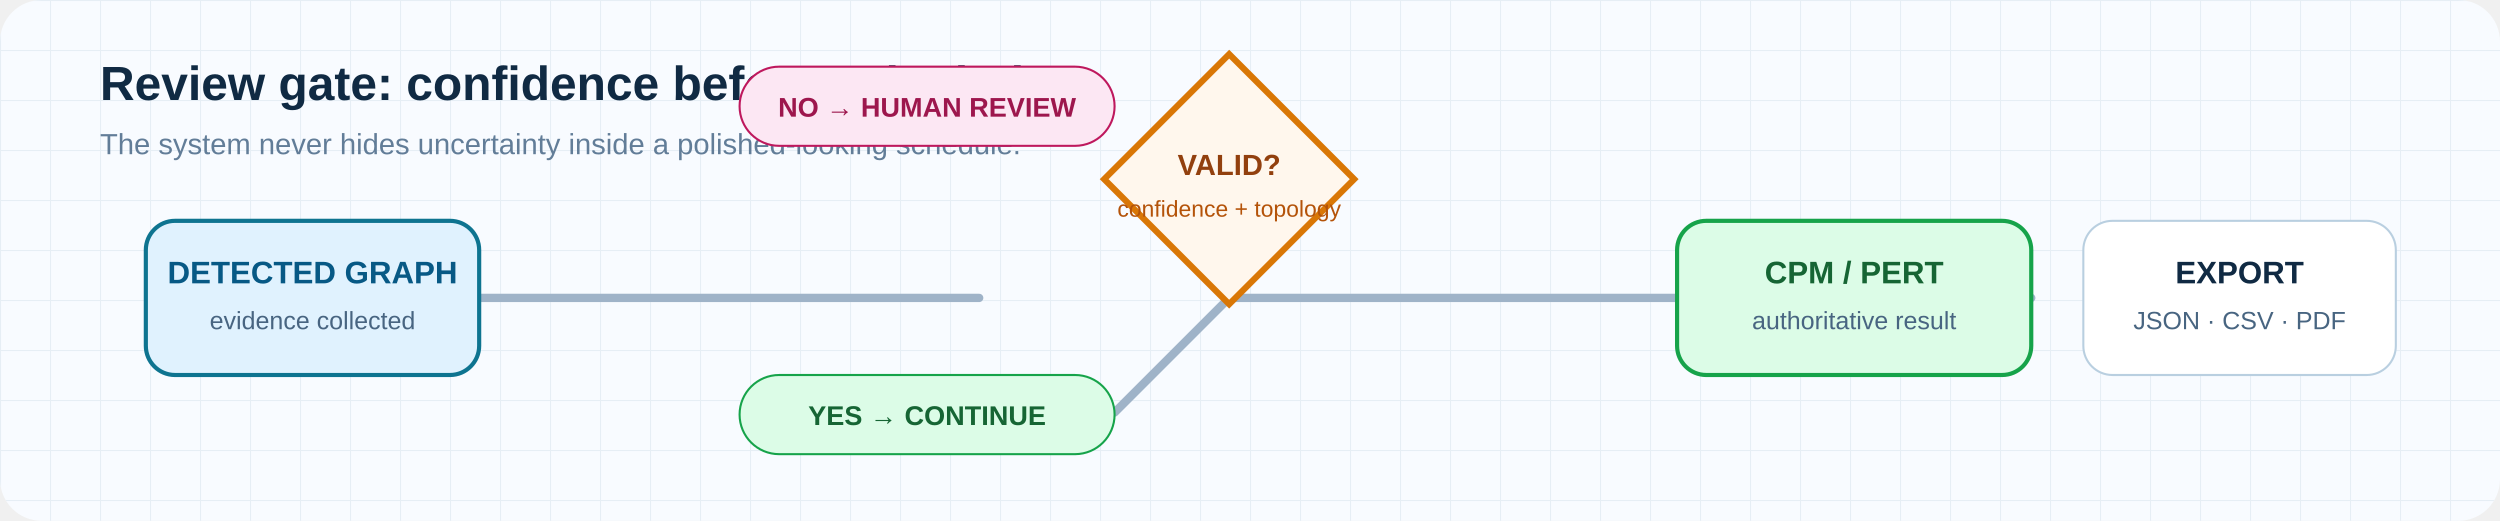
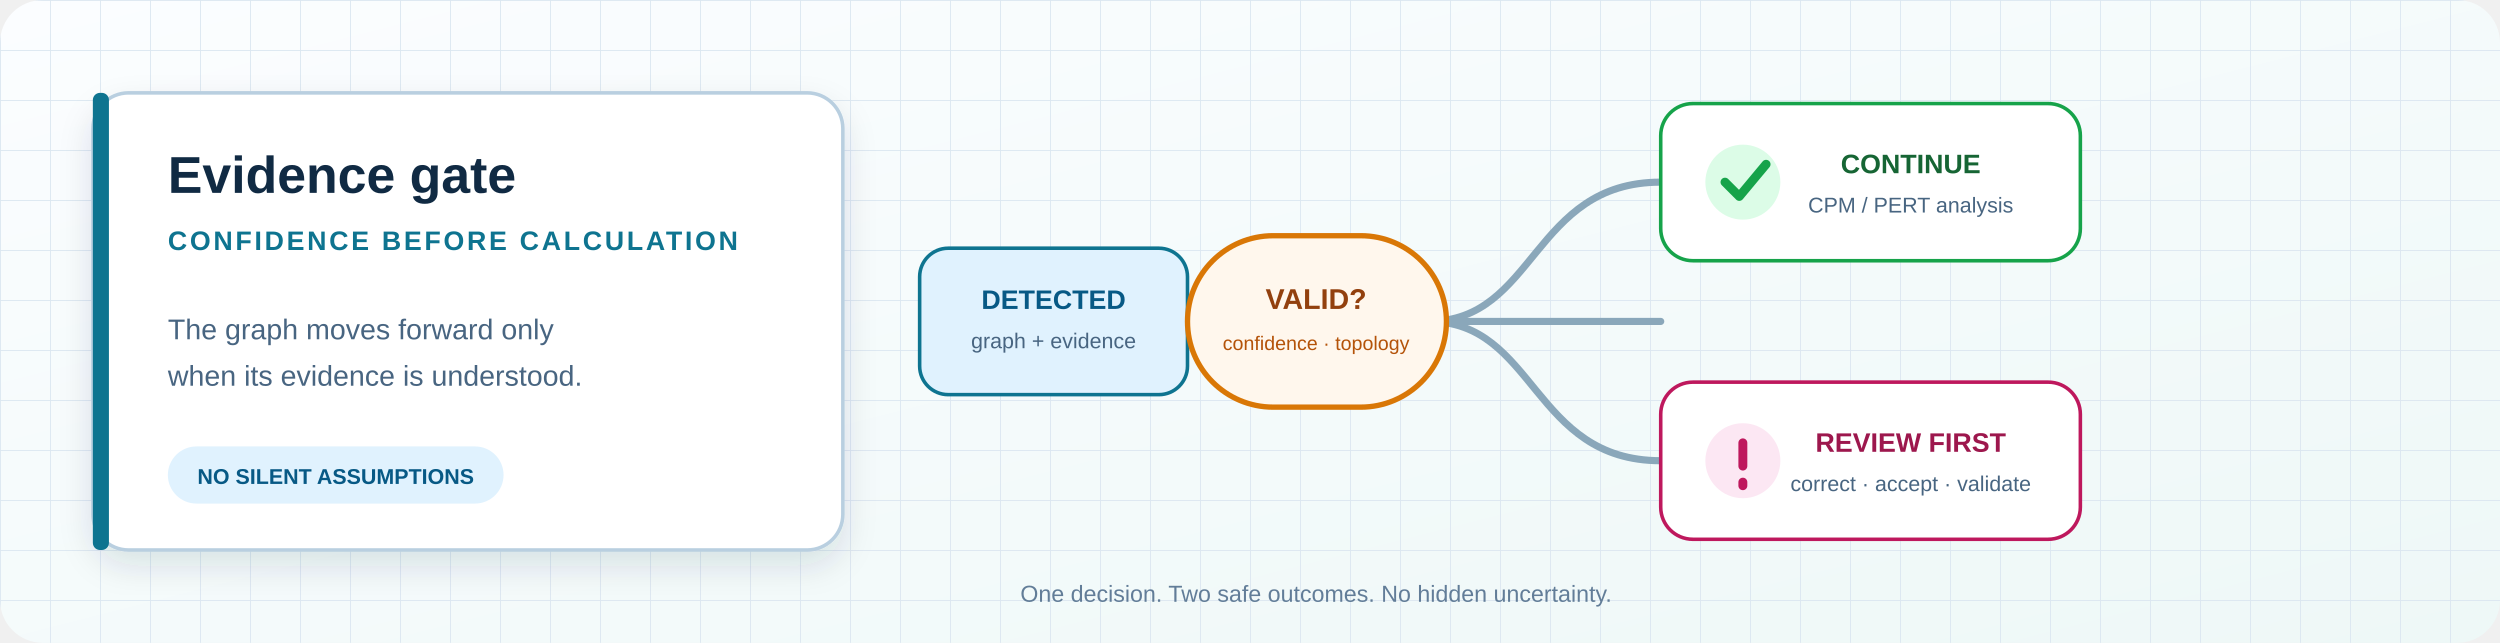
- <svg xmlns="http://www.w3.org/2000/svg" viewBox="0 0 1200 250" role="img" aria-labelledby="title desc">
+ <svg xmlns="http://www.w3.org/2000/svg" viewBox="0 0 1400 360" role="img" aria-labelledby="title desc">
  <defs>
-     <pattern id="grid" width="24" height="24" patternUnits="userSpaceOnUse">
-       <path d="M24 0H0V24" fill="none" stroke="#e6eef5" />
+     <pattern id="grid" width="28" height="28" patternUnits="userSpaceOnUse">
+       <path d="M28 0H0V28" fill="none" stroke="#dbe7f1" stroke-width="1" />
    </pattern>
+     <linearGradient id="wash" x1="0" y1="0" x2="1" y2="1">
+       <stop stop-color="#fbfdff" />
+       <stop offset="1" stop-color="#eef8f7" />
+     </linearGradient>
+     <filter id="shadow">
+       <feDropShadow dx="0" dy="8" stdDeviation="9" flood-color="#102a43" flood-opacity=".12" />
+     </filter>
  </defs>
-   <rect width="1200" height="250" rx="20" fill="#f8fbff" />
-   <rect width="1200" height="250" rx="20" fill="url(#grid)" />
-   <text x="48" y="48" fill="#102a43" font-family="Arial,Helvetica,sans-serif" font-size="23" font-weight="700">Review gate: confidence before calculation</text>
-   <text x="48" y="74" fill="#627d98" font-family="Arial,Helvetica,sans-serif" font-size="14">The system never hides uncertainty inside a polished-looking schedule.</text>
-   <g stroke="#9fb3c8" stroke-width="4" fill="none" stroke-linecap="round">
-     <path d="M230 143H470" />
-     <path d="M590 143H805" />
-     <path d="M590 143l-55-55" />
-     <path d="M590 143l-55 55" />
-     <path d="M805 143h170" />
+   <rect width="1400" height="360" rx="24" fill="url(#wash)" />
+   <rect width="1400" height="360" rx="24" fill="url(#grid)" />
+   <rect x="52" y="52" width="420" height="256" rx="20" fill="#ffffff" stroke="#b9cfe0" stroke-width="2" filter="url(#shadow)" />
+   <rect x="52" y="52" width="9" height="256" rx="4" fill="#0e7490" />
+   <text x="94" y="108" fill="#102a43" font-family="Arial,Helvetica,sans-serif" font-size="29" font-weight="700">Evidence gate</text>
+   <text x="94" y="140" fill="#0e7490" font-family="Arial,Helvetica,sans-serif" font-size="15" font-weight="700" letter-spacing="1.5">CONFIDENCE BEFORE CALCULATION</text>
+   <text x="94" y="190" fill="#486581" font-family="Arial,Helvetica,sans-serif" font-size="16">The graph moves forward only</text>
+   <text x="94" y="216" fill="#486581" font-family="Arial,Helvetica,sans-serif" font-size="16">when its evidence is understood.</text>
+   <rect x="94" y="250" width="188" height="32" rx="16" fill="#e0f2fe" />
+   <text x="188" y="271" fill="#075985" font-family="Arial,Helvetica,sans-serif" font-size="12" font-weight="700" text-anchor="middle">NO SILENT ASSUMPTIONS</text>
+   <g stroke="#8aa7ba" stroke-width="4" fill="none" stroke-linecap="round">
+     <path d="M555 180H660" />
+     <path d="M800 180H930" />
+     <path d="M800 180C860 180 858 102 930 102" />
+     <path d="M800 180C860 180 858 258 930 258" />
  </g>
  <g font-family="Arial,Helvetica,sans-serif" text-anchor="middle">
-     <rect x="70" y="106" width="160" height="74" rx="14" fill="#e0f2fe" stroke="#0e7490" stroke-width="2" />
-     <text x="150" y="136" fill="#075985" font-size="15" font-weight="700">DETECTED GRAPH</text>
-     <text x="150" y="158" fill="#486581" font-size="12">evidence collected</text>
-     <polygon points="530,86 590,26 650,86 590,146" fill="#fff7ed" stroke="#d97706" stroke-width="3" />
-     <text x="590" y="84" fill="#92400e" font-size="14" font-weight="700">VALID?</text>
-     <text x="590" y="104" fill="#b45309" font-size="11">confidence + topology</text>
-     <rect x="805" y="106" width="170" height="74" rx="14" fill="#dcfce7" stroke="#16a34a" stroke-width="2" />
-     <text x="890" y="136" fill="#166534" font-size="15" font-weight="700">CPM / PERT</text>
-     <text x="890" y="158" fill="#486581" font-size="12">authoritative result</text>
-     <rect x="355" y="32" width="180" height="38" rx="19" fill="#fce7f3" stroke="#be185d" />
-     <text x="445" y="56" fill="#9d174d" font-size="13" font-weight="700">NO → HUMAN REVIEW</text>
-     <rect x="355" y="180" width="180" height="38" rx="19" fill="#dcfce7" stroke="#16a34a" />
-     <text x="445" y="204" fill="#166534" font-size="13" font-weight="700">YES → CONTINUE</text>
-     <rect x="1000" y="106" width="150" height="74" rx="14" fill="#ffffff" stroke="#b9cfe0" />
-     <text x="1075" y="136" fill="#102a43" font-size="15" font-weight="700">EXPORT</text>
-     <text x="1075" y="158" fill="#486581" font-size="12">JSON · CSV · PDF</text>
+     <rect x="515" y="139" width="150" height="82" rx="16" fill="#e0f2fe" stroke="#0e7490" stroke-width="2" />
+     <text x="590" y="173" fill="#075985" font-size="15" font-weight="700">DETECTED</text>
+     <text x="590" y="195" fill="#486581" font-size="12">graph + evidence</text>
+     <rect x="665" y="132" width="145" height="96" rx="48" fill="#fff7ed" stroke="#d97706" stroke-width="3" />
+     <text x="737" y="173" fill="#92400e" font-size="16" font-weight="700">VALID?</text>
+     <text x="737" y="196" fill="#b45309" font-size="11">confidence · topology</text>
+     <rect x="930" y="58" width="235" height="88" rx="18" fill="#ffffff" stroke="#16a34a" stroke-width="2" />
+     <circle cx="976" cy="102" r="21" fill="#dcfce7" />
+     <path d="M966 102l8 8 15-18" fill="none" stroke="#16a34a" stroke-width="5" stroke-linecap="round" stroke-linejoin="round" />
+     <text x="1070" y="97" fill="#166534" font-size="15" font-weight="700">CONTINUE</text>
+     <text x="1070" y="119" fill="#486581" font-size="12">CPM / PERT analysis</text>
+     <rect x="930" y="214" width="235" height="88" rx="18" fill="#ffffff" stroke="#be185d" stroke-width="2" />
+     <circle cx="976" cy="258" r="21" fill="#fce7f3" />
+     <path d="M976 248v13M976 270v2" stroke="#be185d" stroke-width="5" stroke-linecap="round" />
+     <text x="1070" y="253" fill="#9d174d" font-size="15" font-weight="700">REVIEW FIRST</text>
+     <text x="1070" y="275" fill="#486581" font-size="12">correct · accept · validate</text>
+     <text x="737" y="337" fill="#627d98" font-family="Arial,Helvetica,sans-serif" font-size="13">One decision. Two safe outcomes. No hidden uncertainty.</text>
  </g>
</svg>
